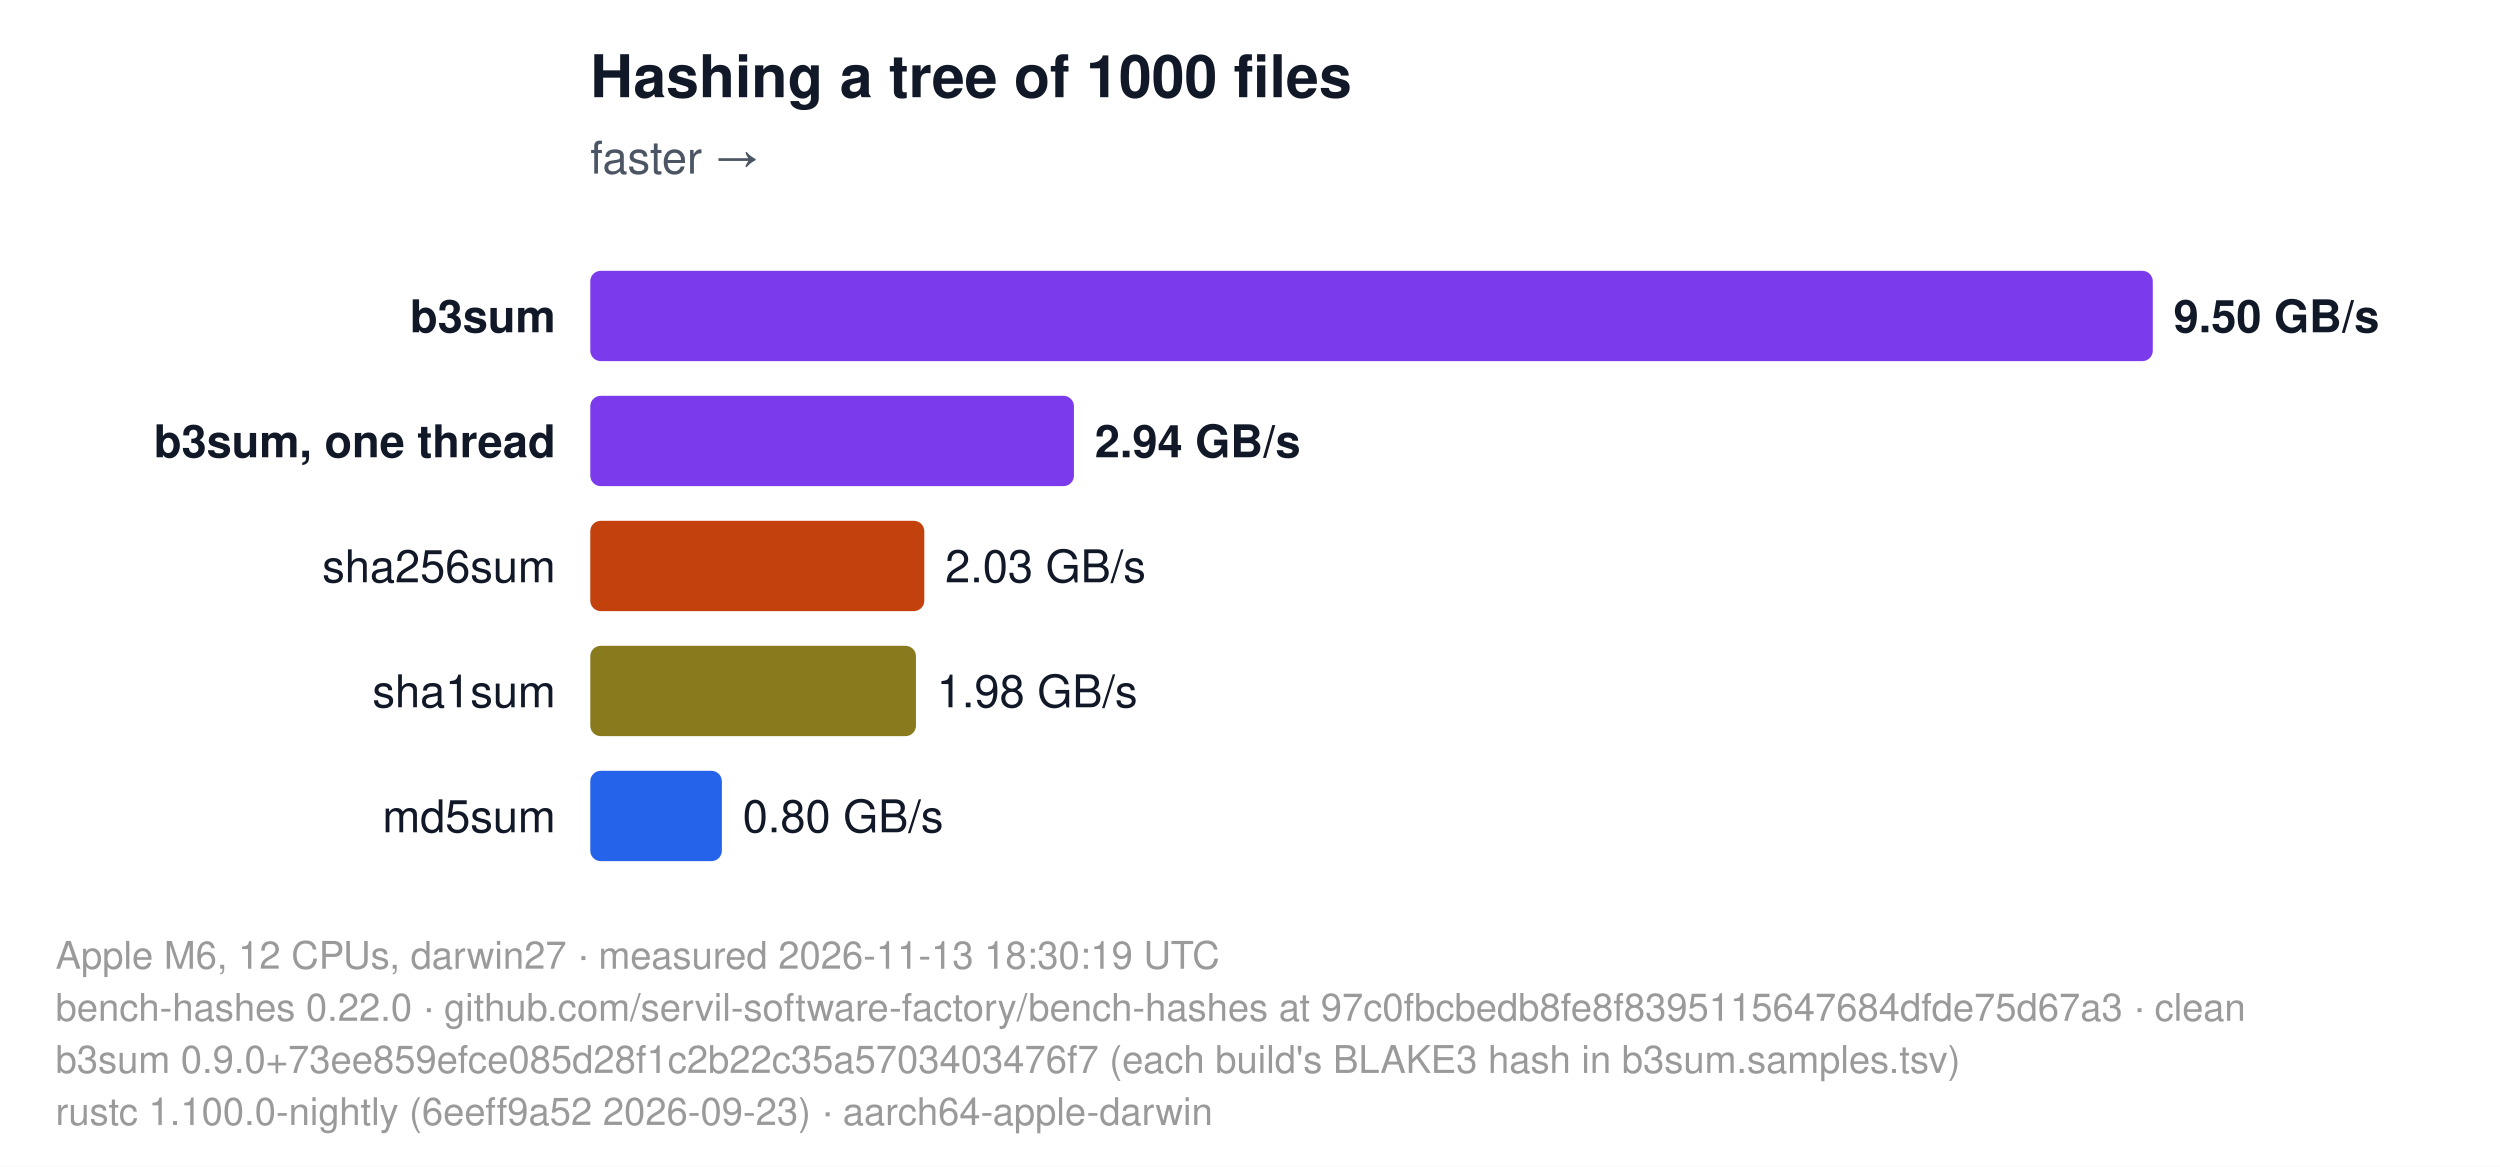
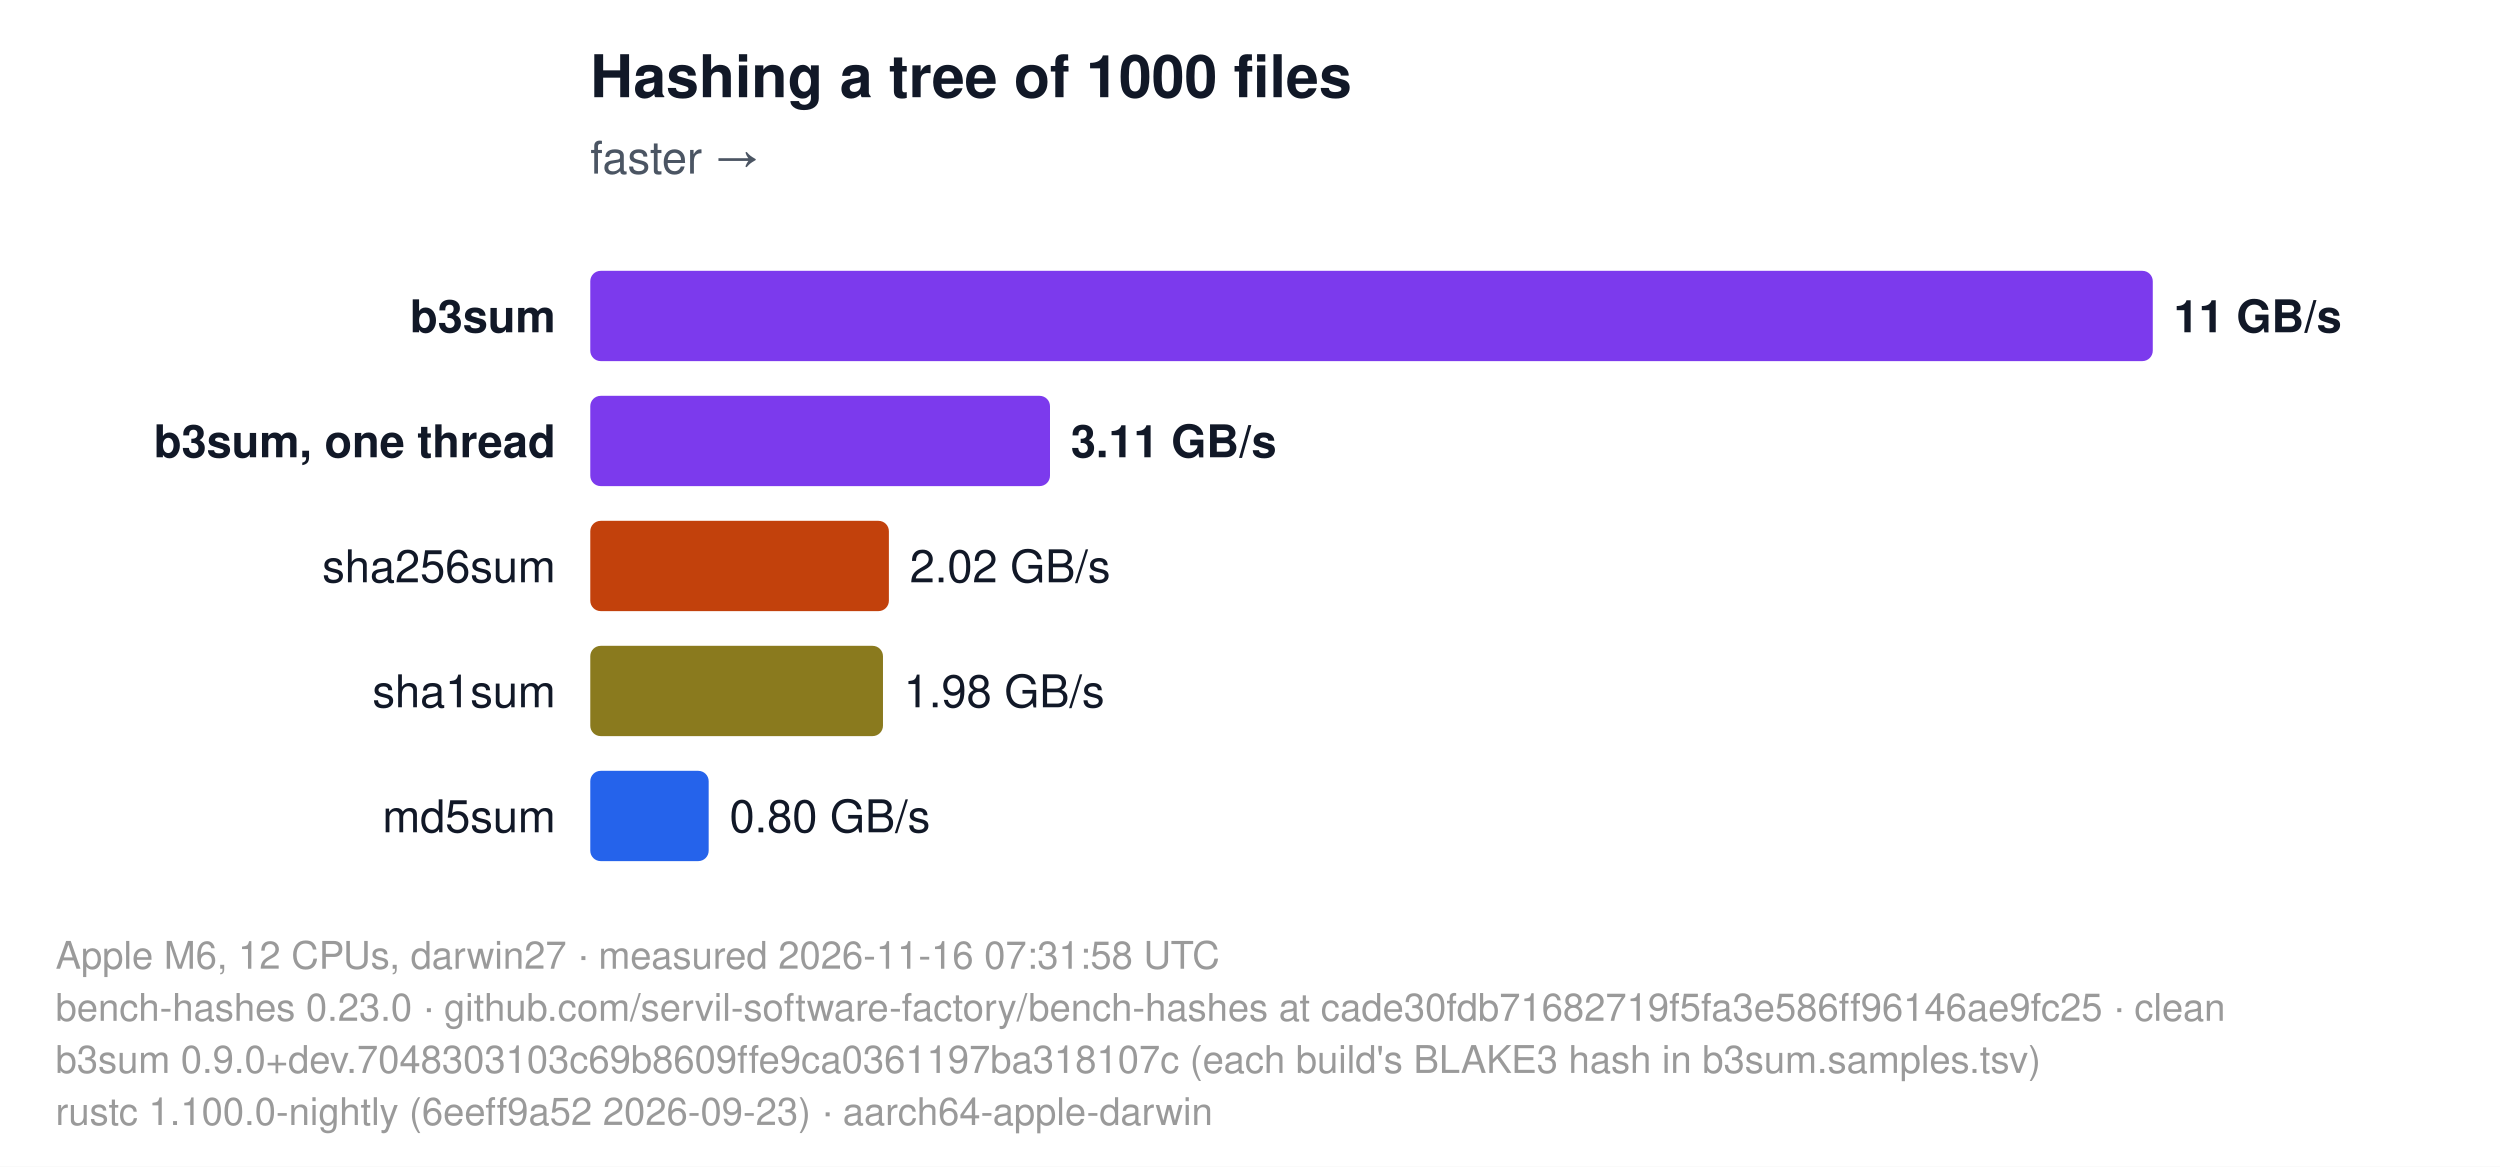
<svg xmlns="http://www.w3.org/2000/svg" width="720" height="336" viewBox="0 0 720 336" font-family="-apple-system, BlinkMacSystemFont, 'Segoe UI', Helvetica, Arial, sans-serif">
  <rect width="720" height="336" fill="#ffffff" />
  <text x="170" y="28" font-size="17" font-weight="600" fill="#111827">Hashing a tree of 1000 files</text>
  <text x="170" y="50" font-size="13" fill="#4b5563">faster →</text>
  <text x="160" y="95.7" font-size="13" fill="#111827" text-anchor="end" font-weight="600">b3sum</text>
  <rect x="170" y="78" width="450.0" height="26" rx="3" fill="#7c3aed" />
-   <text x="626.0" y="95.7" font-size="13" fill="#111827" font-weight="600">9.50 GB/s</text>
+   <text x="626.0" y="95.7" font-size="13" fill="#111827" font-weight="600">11 GB/s</text>
  <text x="160" y="131.7" font-size="13" fill="#111827" text-anchor="end" font-weight="600">b3sum, one thread</text>
-   <rect x="170" y="114" width="139.3" height="26" rx="3" fill="#7c3aed" />
-   <text x="315.3" y="131.7" font-size="13" fill="#111827" font-weight="600">2.94 GB/s</text>
+   <rect x="170" y="114" width="132.4" height="26" rx="3" fill="#7c3aed" />
+   <text x="308.4" y="131.7" font-size="13" fill="#111827" font-weight="600">3.11 GB/s</text>
  <text x="160" y="167.7" font-size="13" fill="#111827" text-anchor="end">sha256sum</text>
-   <rect x="170" y="150" width="96.2" height="26" rx="3" fill="#c2410c" />
-   <text x="272.2" y="167.7" font-size="13" fill="#111827">2.03 GB/s</text>
+   <rect x="170" y="150" width="86.0" height="26" rx="3" fill="#c2410c" />
+   <text x="262.0" y="167.7" font-size="13" fill="#111827">2.02 GB/s</text>
  <text x="160" y="203.7" font-size="13" fill="#111827" text-anchor="end">sha1sum</text>
-   <rect x="170" y="186" width="93.8" height="26" rx="3" fill="#8a7a1e" />
-   <text x="269.8" y="203.7" font-size="13" fill="#111827">1.98 GB/s</text>
+   <rect x="170" y="186" width="84.3" height="26" rx="3" fill="#8a7a1e" />
+   <text x="260.3" y="203.7" font-size="13" fill="#111827">1.98 GB/s</text>
  <text x="160" y="239.7" font-size="13" fill="#111827" text-anchor="end">md5sum</text>
-   <rect x="170" y="222" width="37.9" height="26" rx="3" fill="#2563eb" />
-   <text x="213.9" y="239.7" font-size="13" fill="#111827">0.80 GB/s</text>
-   <text x="16" y="279.0" font-size="11" fill="#9a9a9a">Apple M6, 12 CPUs, darwin27 · measured 2026-11-13 18:30:19 UTC</text>
-   <text x="16" y="294.0" font-size="11" fill="#9a9a9a">bench-hashes 0.22.0 · github.com/servil-software-factory/bench-hashes at 97c0fbcbedb8fe8f8395115647684dfde75d67a3 · clean</text>
-   <text x="16" y="309.0" font-size="11" fill="#9a9a9a">b3sum 0.9.0+73ee859efce085d28f1c2b22c35a5703403476f7 (each build's BLAKE3 hash in b3sum.samples.tsv)</text>
+   <rect x="170" y="222" width="34.1" height="26" rx="3" fill="#2563eb" />
+   <text x="210.1" y="239.7" font-size="13" fill="#111827">0.80 GB/s</text>
+   <text x="16" y="279.0" font-size="11" fill="#9a9a9a">Apple M6, 12 CPUs, darwin27 · measured 2026-11-16 07:31:58 UTC</text>
+   <text x="16" y="294.0" font-size="11" fill="#9a9a9a">bench-hashes 0.23.0 · github.com/servil-software-factory/bench-hashes at cade30fdb71682719f5fa3e586ff96146ae9fc25 · clean</text>
+   <text x="16" y="309.0" font-size="11" fill="#9a9a9a">b3sum 0.9.0+dev.7048303103c69b8609ffe9ca0361197ba318107c (each build's BLAKE3 hash in b3sum.samples.tsv)</text>
  <text x="16" y="324.0" font-size="11" fill="#9a9a9a">rustc 1.100.0-nightly (6eeff9a52 2026-09-23) · aarch64-apple-darwin</text>
</svg>
